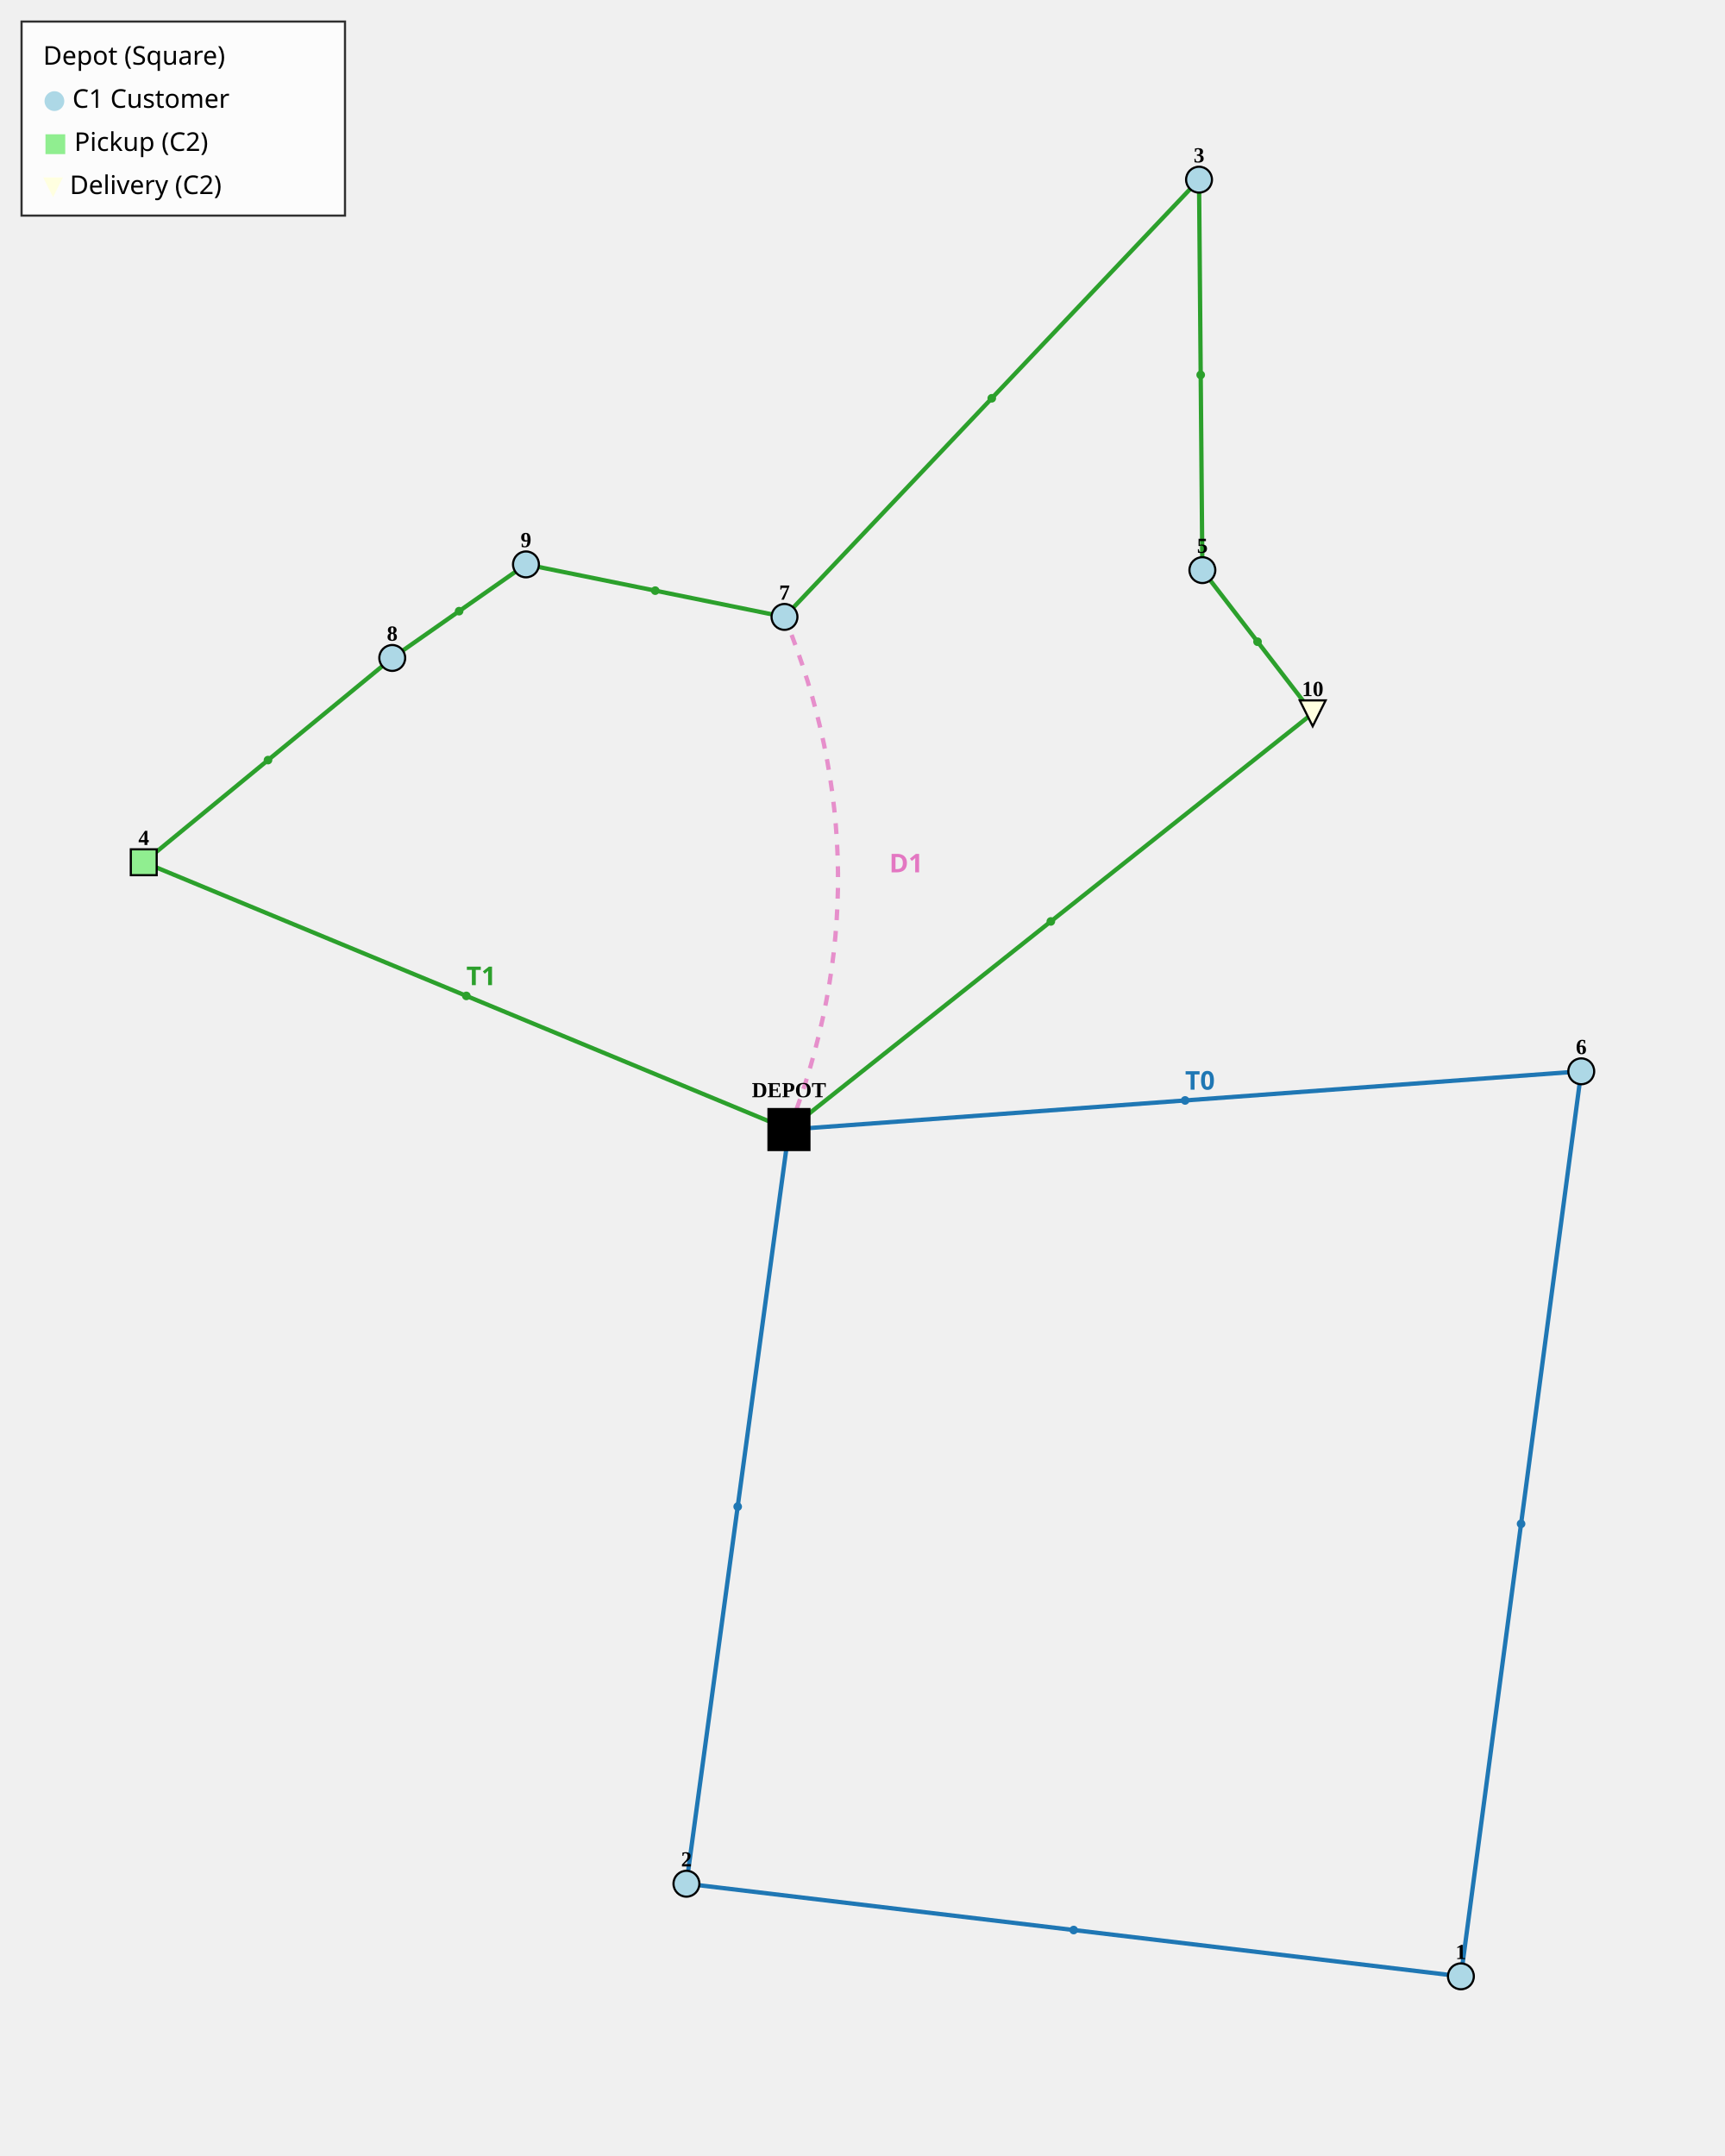
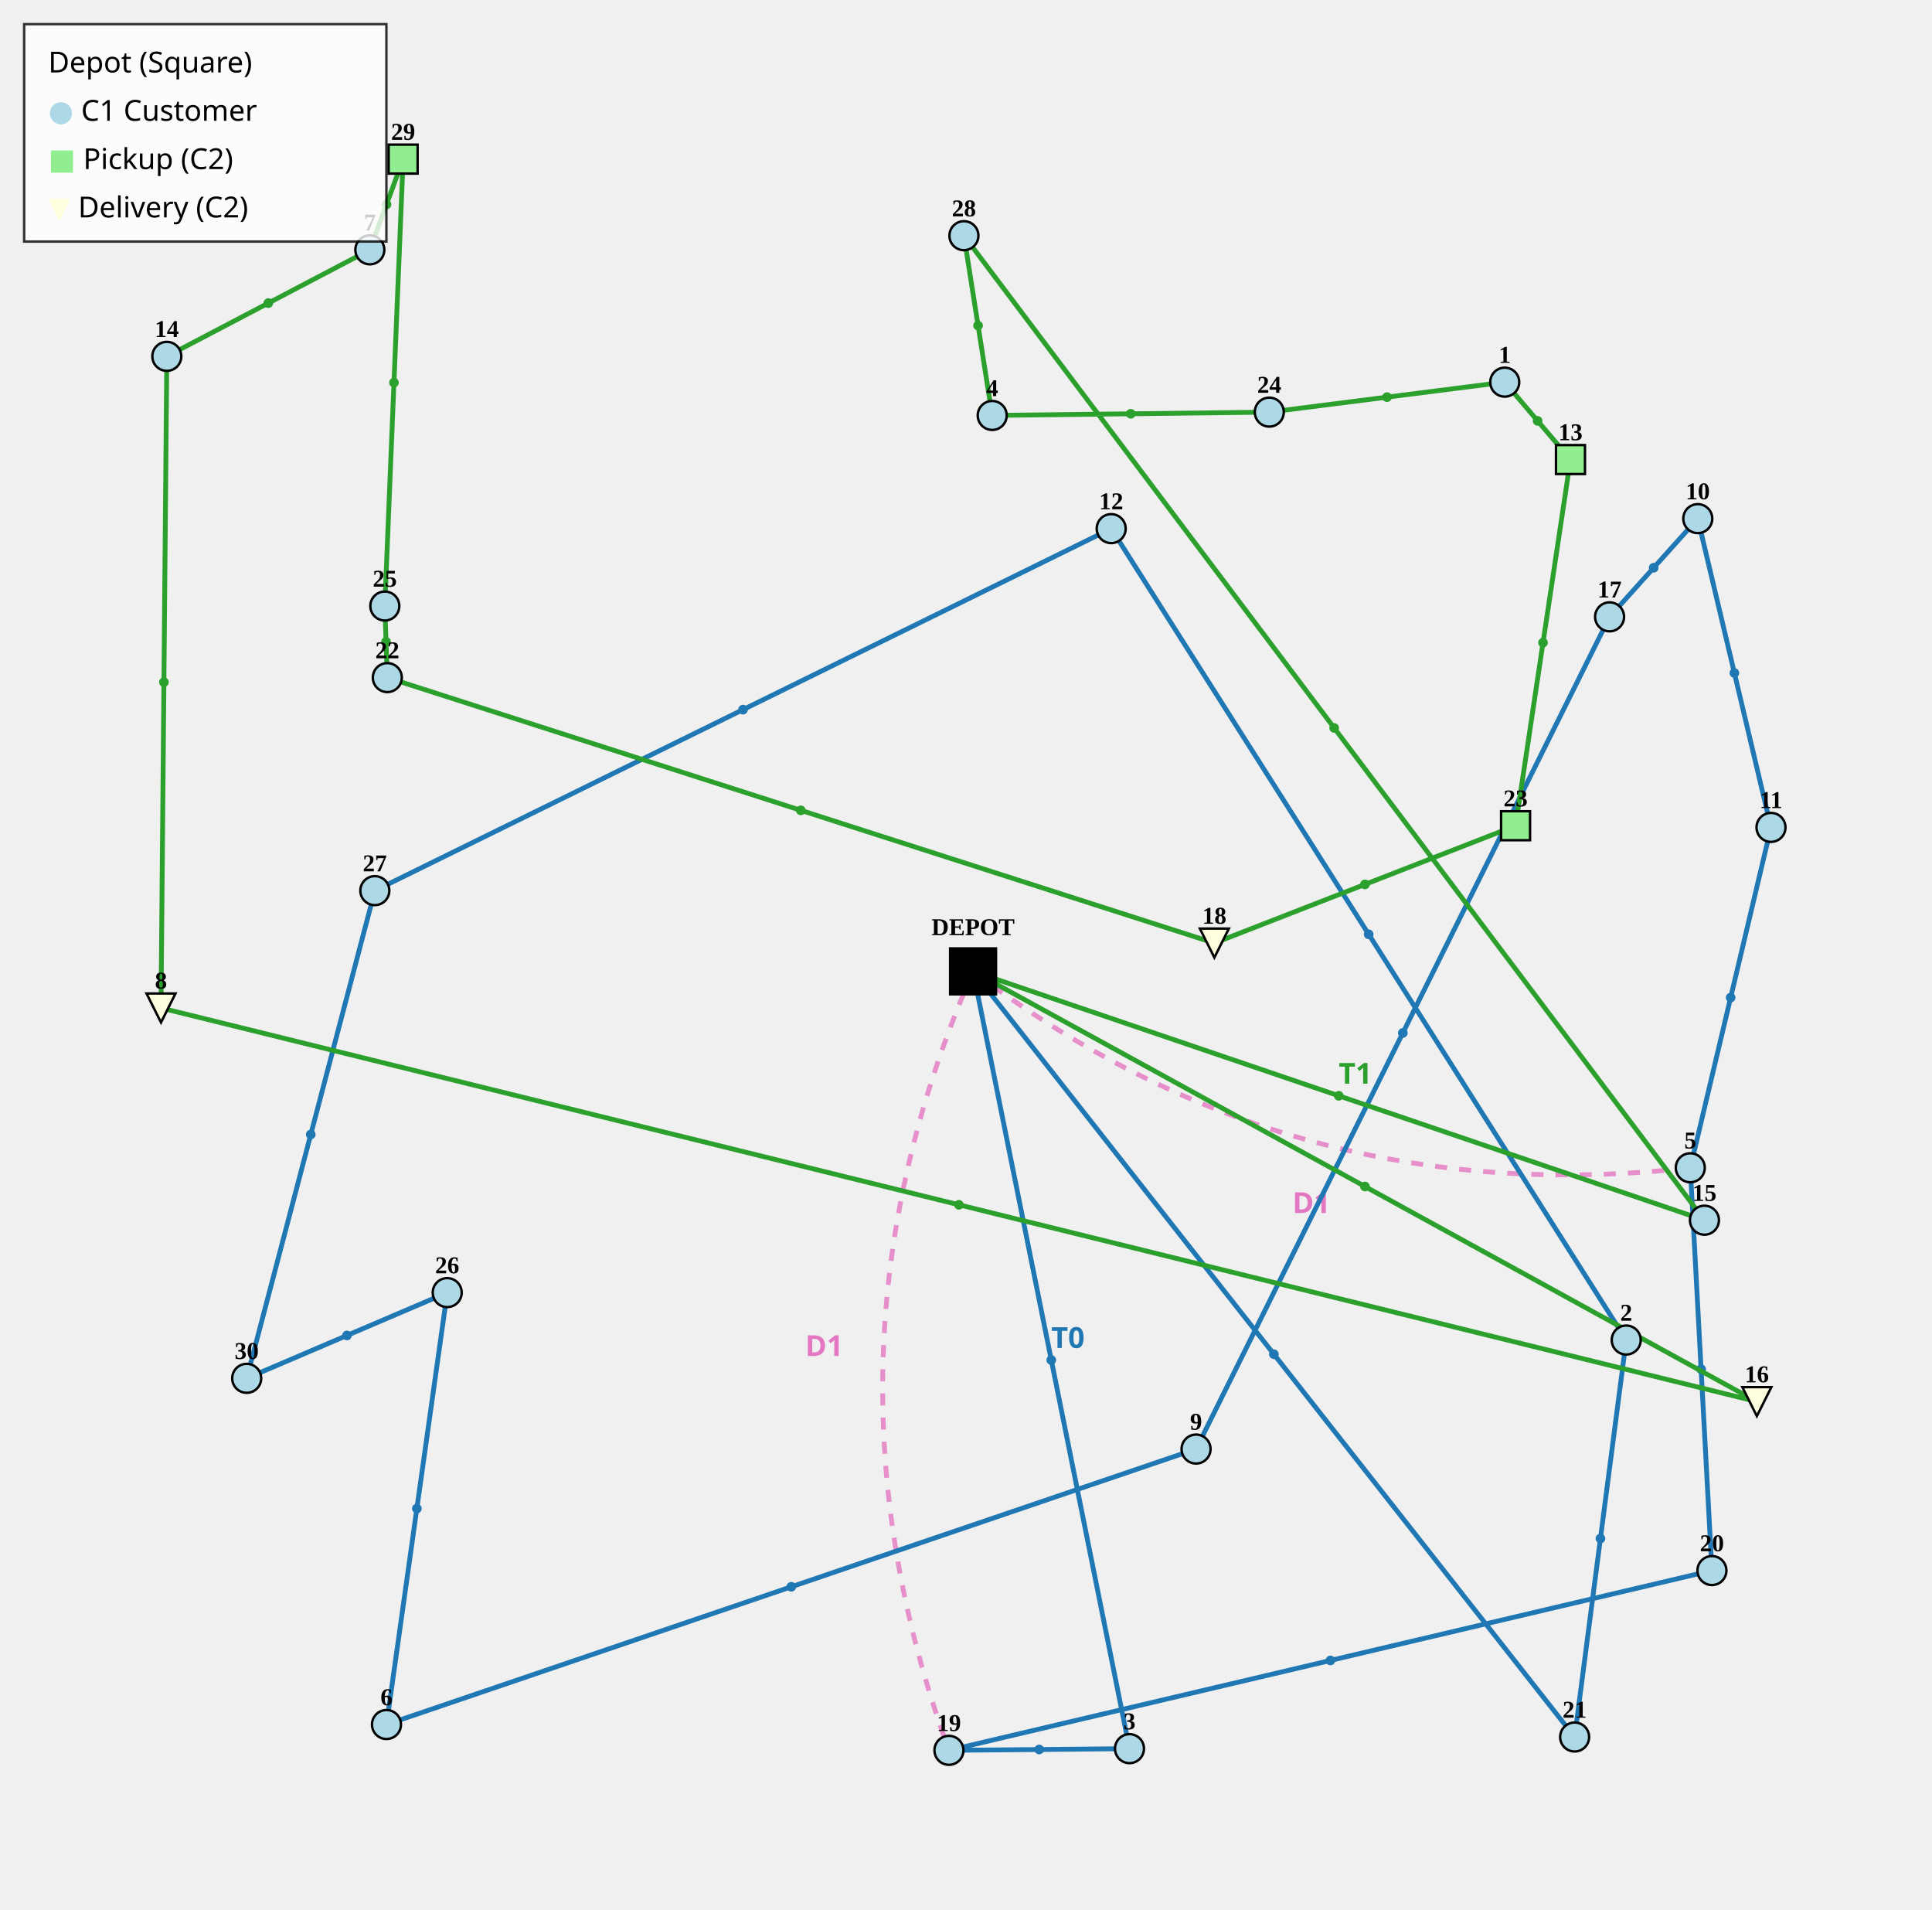
- <svg xmlns="http://www.w3.org/2000/svg" viewBox="0 0 800 1000" style="background-color: white;">
+ <svg xmlns="http://www.w3.org/2000/svg" viewBox="0 0 800 790.491" style="background-color: white;">
  <style>.txt { font-family: sans-serif; font-size: 12px; } .label { font-weight: bold; font-size: 10px; }</style>
-   <path d="M 365.891,523.911 Q 412.414,404.608 363.824,286.132" fill="none" stroke="#e377c2" stroke-width="2" stroke-dasharray="5,5" opacity="0.8" />
-   <text x="412.414" y="404.608" fill="#e377c2" class="txt" font-weight="bold">D1</text>
-   <polyline points="365.891,523.911 733.333,496.9 677.519,916.667 318.346,873.716 365.891,523.911" fill="none" stroke="#1f77b4" stroke-width="2" />
-   <circle cx="549.612" cy="510.406" r="2" fill="#1f77b4" />
-   <text x="549.612" y="505.406" fill="#1f77b4" class="txt" font-weight="bold">T0</text>
-   <circle cx="705.426" cy="706.784" r="2" fill="#1f77b4" />
-   <circle cx="497.933" cy="895.191" r="2" fill="#1f77b4" />
-   <circle cx="342.119" cy="698.813" r="2" fill="#1f77b4" />
-   <polyline points="365.891,523.911 66.667,399.929 181.912,305.172 243.928,261.778 363.824,286.132 556.072,83.333 557.623,264.435 608.786,330.854 365.891,523.911" fill="none" stroke="#2ca02c" stroke-width="2" />
-   <circle cx="216.279" cy="461.92" r="2" fill="#2ca02c" />
-   <text x="216.279" y="456.92" fill="#2ca02c" class="txt" font-weight="bold">T1</text>
-   <circle cx="124.289" cy="352.55" r="2" fill="#2ca02c" />
-   <circle cx="212.92" cy="283.475" r="2" fill="#2ca02c" />
-   <circle cx="303.876" cy="273.955" r="2" fill="#2ca02c" />
-   <circle cx="459.948" cy="184.733" r="2" fill="#2ca02c" />
-   <circle cx="556.848" cy="173.884" r="2" fill="#2ca02c" />
-   <circle cx="583.204" cy="297.644" r="2" fill="#2ca02c" />
-   <circle cx="487.339" cy="427.382" r="2" fill="#2ca02c" />
-   <rect x="355.891" y="513.911" width="20" height="20" fill="black" />
-   <text x="365.891" y="508.911" text-anchor="middle" class="label">DEPOT</text>
-   <circle cx="677.519" cy="916.667" r="6" fill="lightblue" stroke="black" stroke-width="1" />
-   <text x="677.519" y="908.667" text-anchor="middle" class="label">1</text>
-   <circle cx="318.346" cy="873.716" r="6" fill="lightblue" stroke="black" stroke-width="1" />
-   <text x="318.346" y="865.716" text-anchor="middle" class="label">2</text>
-   <circle cx="556.072" cy="83.333" r="6" fill="lightblue" stroke="black" stroke-width="1" />
-   <text x="556.072" y="75.333" text-anchor="middle" class="label">3</text>
-   <rect x="60.667" y="393.929" width="12" height="12" fill="lightgreen" stroke="black" stroke-width="1" />
-   <text x="66.667" y="391.929" text-anchor="middle" class="label">4</text>
-   <circle cx="557.623" cy="264.435" r="6" fill="lightblue" stroke="black" stroke-width="1" />
-   <text x="557.623" y="256.435" text-anchor="middle" class="label">5</text>
-   <circle cx="733.333" cy="496.9" r="6" fill="lightblue" stroke="black" stroke-width="1" />
-   <text x="733.333" y="488.9" text-anchor="middle" class="label">6</text>
-   <circle cx="363.824" cy="286.132" r="6" fill="lightblue" stroke="black" stroke-width="1" />
-   <text x="363.824" y="278.132" text-anchor="middle" class="label">7</text>
-   <circle cx="181.912" cy="305.172" r="6" fill="lightblue" stroke="black" stroke-width="1" />
-   <text x="181.912" y="297.172" text-anchor="middle" class="label">8</text>
-   <circle cx="243.928" cy="261.778" r="6" fill="lightblue" stroke="black" stroke-width="1" />
-   <text x="243.928" y="253.778" text-anchor="middle" class="label">9</text>
-   <polygon points="608.786,336.854 602.786,324.854 614.786,324.854" fill="lightyellow" stroke="black" stroke-width="1" />
-   <text x="608.786" y="322.854" text-anchor="middle" class="label">10</text>
+   <path d="M 402.929,402.136 Q 333.437,561.378 392.937,724.617" fill="none" stroke="#e377c2" stroke-width="2" stroke-dasharray="5,5" opacity="0.8" />
+   <text x="333.437" y="561.378" fill="#e377c2" class="txt" font-weight="bold">D1</text>
+   <path d="M 402.929,402.136 Q 535.159,502.188 699.914,483.445" fill="none" stroke="#e377c2" stroke-width="2" stroke-dasharray="5,5" opacity="0.8" />
+   <text x="535.159" y="502.188" fill="#e377c2" class="txt" font-weight="bold">D1</text>
+   <polyline points="402.929,402.136 467.7,723.928 392.937,724.617 708.872,650.198 699.914,483.445 733.333,342.532 703.015,214.711 666.494,255.366 495.263,599.897 160.034,713.936 185.185,535.125 102.153,570.612 155.211,368.717 460.121,218.846 673.385,554.763 652.024,719.104 402.929,402.136" fill="none" stroke="#1f77b4" stroke-width="2" />
+   <circle cx="435.314" cy="563.032" r="2" fill="#1f77b4" />
+   <text x="435.314" y="558.032" fill="#1f77b4" class="txt" font-weight="bold">T0</text>
+   <circle cx="430.319" cy="724.272" r="2" fill="#1f77b4" />
+   <circle cx="550.904" cy="687.407" r="2" fill="#1f77b4" />
+   <circle cx="704.393" cy="566.822" r="2" fill="#1f77b4" />
+   <circle cx="716.624" cy="412.989" r="2" fill="#1f77b4" />
+   <circle cx="718.174" cy="278.622" r="2" fill="#1f77b4" />
+   <circle cx="684.755" cy="235.039" r="2" fill="#1f77b4" />
+   <circle cx="580.879" cy="427.631" r="2" fill="#1f77b4" />
+   <circle cx="327.649" cy="656.916" r="2" fill="#1f77b4" />
+   <circle cx="172.61" cy="624.531" r="2" fill="#1f77b4" />
+   <circle cx="143.669" cy="552.868" r="2" fill="#1f77b4" />
+   <circle cx="128.682" cy="469.664" r="2" fill="#1f77b4" />
+   <circle cx="307.666" cy="293.781" r="2" fill="#1f77b4" />
+   <circle cx="566.753" cy="386.804" r="2" fill="#1f77b4" />
+   <circle cx="662.705" cy="636.934" r="2" fill="#1f77b4" />
+   <circle cx="527.476" cy="560.62" r="2" fill="#1f77b4" />
+   <polyline points="402.929,402.136 705.771,505.151 399.139,97.571 410.853,171.99 525.581,170.612 623.084,158.208 650.301,190.25 627.562,341.843 502.842,390.422 160.379,280.517 159.345,250.887 166.925,65.874 153.144,103.428 69.078,147.528 66.667,417.295 727.476,580.258 402.929,402.136" fill="none" stroke="#2ca02c" stroke-width="2" />
+   <circle cx="554.35" cy="453.643" r="2" fill="#2ca02c" />
+   <text x="554.35" y="448.643" fill="#2ca02c" class="txt" font-weight="bold">T1</text>
+   <circle cx="552.455" cy="301.361" r="2" fill="#2ca02c" />
+   <circle cx="404.996" cy="134.78" r="2" fill="#2ca02c" />
+   <circle cx="468.217" cy="171.301" r="2" fill="#2ca02c" />
+   <circle cx="574.332" cy="164.41" r="2" fill="#2ca02c" />
+   <circle cx="636.693" cy="174.229" r="2" fill="#2ca02c" />
+   <circle cx="638.932" cy="266.047" r="2" fill="#2ca02c" />
+   <circle cx="565.202" cy="366.133" r="2" fill="#2ca02c" />
+   <circle cx="331.611" cy="335.469" r="2" fill="#2ca02c" />
+   <circle cx="159.862" cy="265.702" r="2" fill="#2ca02c" />
+   <circle cx="163.135" cy="158.381" r="2" fill="#2ca02c" />
+   <circle cx="160.034" cy="84.651" r="2" fill="#2ca02c" />
+   <circle cx="111.111" cy="125.478" r="2" fill="#2ca02c" />
+   <circle cx="67.873" cy="282.412" r="2" fill="#2ca02c" />
+   <circle cx="397.071" cy="498.777" r="2" fill="#2ca02c" />
+   <circle cx="565.202" cy="491.197" r="2" fill="#2ca02c" />
+   <rect x="392.929" y="392.136" width="20" height="20" fill="black" />
+   <text x="402.929" y="387.136" text-anchor="middle" class="label">DEPOT</text>
+   <circle cx="623.084" cy="158.208" r="6" fill="lightblue" stroke="black" stroke-width="1" />
+   <text x="623.084" y="150.208" text-anchor="middle" class="label">1</text>
+   <circle cx="673.385" cy="554.763" r="6" fill="lightblue" stroke="black" stroke-width="1" />
+   <text x="673.385" y="546.763" text-anchor="middle" class="label">2</text>
+   <circle cx="467.7" cy="723.928" r="6" fill="lightblue" stroke="black" stroke-width="1" />
+   <text x="467.7" y="715.928" text-anchor="middle" class="label">3</text>
+   <circle cx="410.853" cy="171.99" r="6" fill="lightblue" stroke="black" stroke-width="1" />
+   <text x="410.853" y="163.99" text-anchor="middle" class="label">4</text>
+   <circle cx="699.914" cy="483.445" r="6" fill="lightblue" stroke="black" stroke-width="1" />
+   <text x="699.914" y="475.445" text-anchor="middle" class="label">5</text>
+   <circle cx="160.034" cy="713.936" r="6" fill="lightblue" stroke="black" stroke-width="1" />
+   <text x="160.034" y="705.936" text-anchor="middle" class="label">6</text>
+   <circle cx="153.144" cy="103.428" r="6" fill="lightblue" stroke="black" stroke-width="1" />
+   <text x="153.144" y="95.428" text-anchor="middle" class="label">7</text>
+   <polygon points="66.667,423.295 60.667,411.295 72.667,411.295" fill="lightyellow" stroke="black" stroke-width="1" />
+   <text x="66.667" y="409.295" text-anchor="middle" class="label">8</text>
+   <circle cx="495.263" cy="599.897" r="6" fill="lightblue" stroke="black" stroke-width="1" />
+   <text x="495.263" y="591.897" text-anchor="middle" class="label">9</text>
+   <circle cx="703.015" cy="214.711" r="6" fill="lightblue" stroke="black" stroke-width="1" />
+   <text x="703.015" y="206.711" text-anchor="middle" class="label">10</text>
+   <circle cx="733.333" cy="342.532" r="6" fill="lightblue" stroke="black" stroke-width="1" />
+   <text x="733.333" y="334.532" text-anchor="middle" class="label">11</text>
+   <circle cx="460.121" cy="218.846" r="6" fill="lightblue" stroke="black" stroke-width="1" />
+   <text x="460.121" y="210.846" text-anchor="middle" class="label">12</text>
+   <rect x="644.301" y="184.25" width="12" height="12" fill="lightgreen" stroke="black" stroke-width="1" />
+   <text x="650.301" y="182.25" text-anchor="middle" class="label">13</text>
+   <circle cx="69.078" cy="147.528" r="6" fill="lightblue" stroke="black" stroke-width="1" />
+   <text x="69.078" y="139.528" text-anchor="middle" class="label">14</text>
+   <circle cx="705.771" cy="505.151" r="6" fill="lightblue" stroke="black" stroke-width="1" />
+   <text x="705.771" y="497.151" text-anchor="middle" class="label">15</text>
+   <polygon points="727.476,586.258 721.476,574.258 733.476,574.258" fill="lightyellow" stroke="black" stroke-width="1" />
+   <text x="727.476" y="572.258" text-anchor="middle" class="label">16</text>
+   <circle cx="666.494" cy="255.366" r="6" fill="lightblue" stroke="black" stroke-width="1" />
+   <text x="666.494" y="247.366" text-anchor="middle" class="label">17</text>
+   <polygon points="502.842,396.422 496.842,384.422 508.842,384.422" fill="lightyellow" stroke="black" stroke-width="1" />
+   <text x="502.842" y="382.422" text-anchor="middle" class="label">18</text>
+   <circle cx="392.937" cy="724.617" r="6" fill="lightblue" stroke="black" stroke-width="1" />
+   <text x="392.937" y="716.617" text-anchor="middle" class="label">19</text>
+   <circle cx="708.872" cy="650.198" r="6" fill="lightblue" stroke="black" stroke-width="1" />
+   <text x="708.872" y="642.198" text-anchor="middle" class="label">20</text>
+   <circle cx="652.024" cy="719.104" r="6" fill="lightblue" stroke="black" stroke-width="1" />
+   <text x="652.024" y="711.104" text-anchor="middle" class="label">21</text>
+   <circle cx="160.379" cy="280.517" r="6" fill="lightblue" stroke="black" stroke-width="1" />
+   <text x="160.379" y="272.517" text-anchor="middle" class="label">22</text>
+   <rect x="621.562" y="335.843" width="12" height="12" fill="lightgreen" stroke="black" stroke-width="1" />
+   <text x="627.562" y="333.843" text-anchor="middle" class="label">23</text>
+   <circle cx="525.581" cy="170.612" r="6" fill="lightblue" stroke="black" stroke-width="1" />
+   <text x="525.581" y="162.612" text-anchor="middle" class="label">24</text>
+   <circle cx="159.345" cy="250.887" r="6" fill="lightblue" stroke="black" stroke-width="1" />
+   <text x="159.345" y="242.887" text-anchor="middle" class="label">25</text>
+   <circle cx="185.185" cy="535.125" r="6" fill="lightblue" stroke="black" stroke-width="1" />
+   <text x="185.185" y="527.125" text-anchor="middle" class="label">26</text>
+   <circle cx="155.211" cy="368.717" r="6" fill="lightblue" stroke="black" stroke-width="1" />
+   <text x="155.211" y="360.717" text-anchor="middle" class="label">27</text>
+   <circle cx="399.139" cy="97.571" r="6" fill="lightblue" stroke="black" stroke-width="1" />
+   <text x="399.139" y="89.571" text-anchor="middle" class="label">28</text>
+   <rect x="160.925" y="59.874" width="12" height="12" fill="lightgreen" stroke="black" stroke-width="1" />
+   <text x="166.925" y="57.874" text-anchor="middle" class="label">29</text>
+   <circle cx="102.153" cy="570.612" r="6" fill="lightblue" stroke="black" stroke-width="1" />
+   <text x="102.153" y="562.612" text-anchor="middle" class="label">30</text>
  <rect x="10" y="10" width="150" height="90" fill="white" stroke="black" opacity="0.8" />
  <text x="20" y="30" class="txt">Depot (Square)</text>
  <text x="20" y="50" class="txt">
    <tspan fill="lightblue">●</tspan> C1 Customer</text>
  <text x="20" y="70" class="txt">
    <tspan fill="lightgreen">■</tspan> Pickup (C2)</text>
  <text x="20" y="90" class="txt">
    <tspan fill="lightyellow">▼</tspan> Delivery (C2)</text>
</svg>
